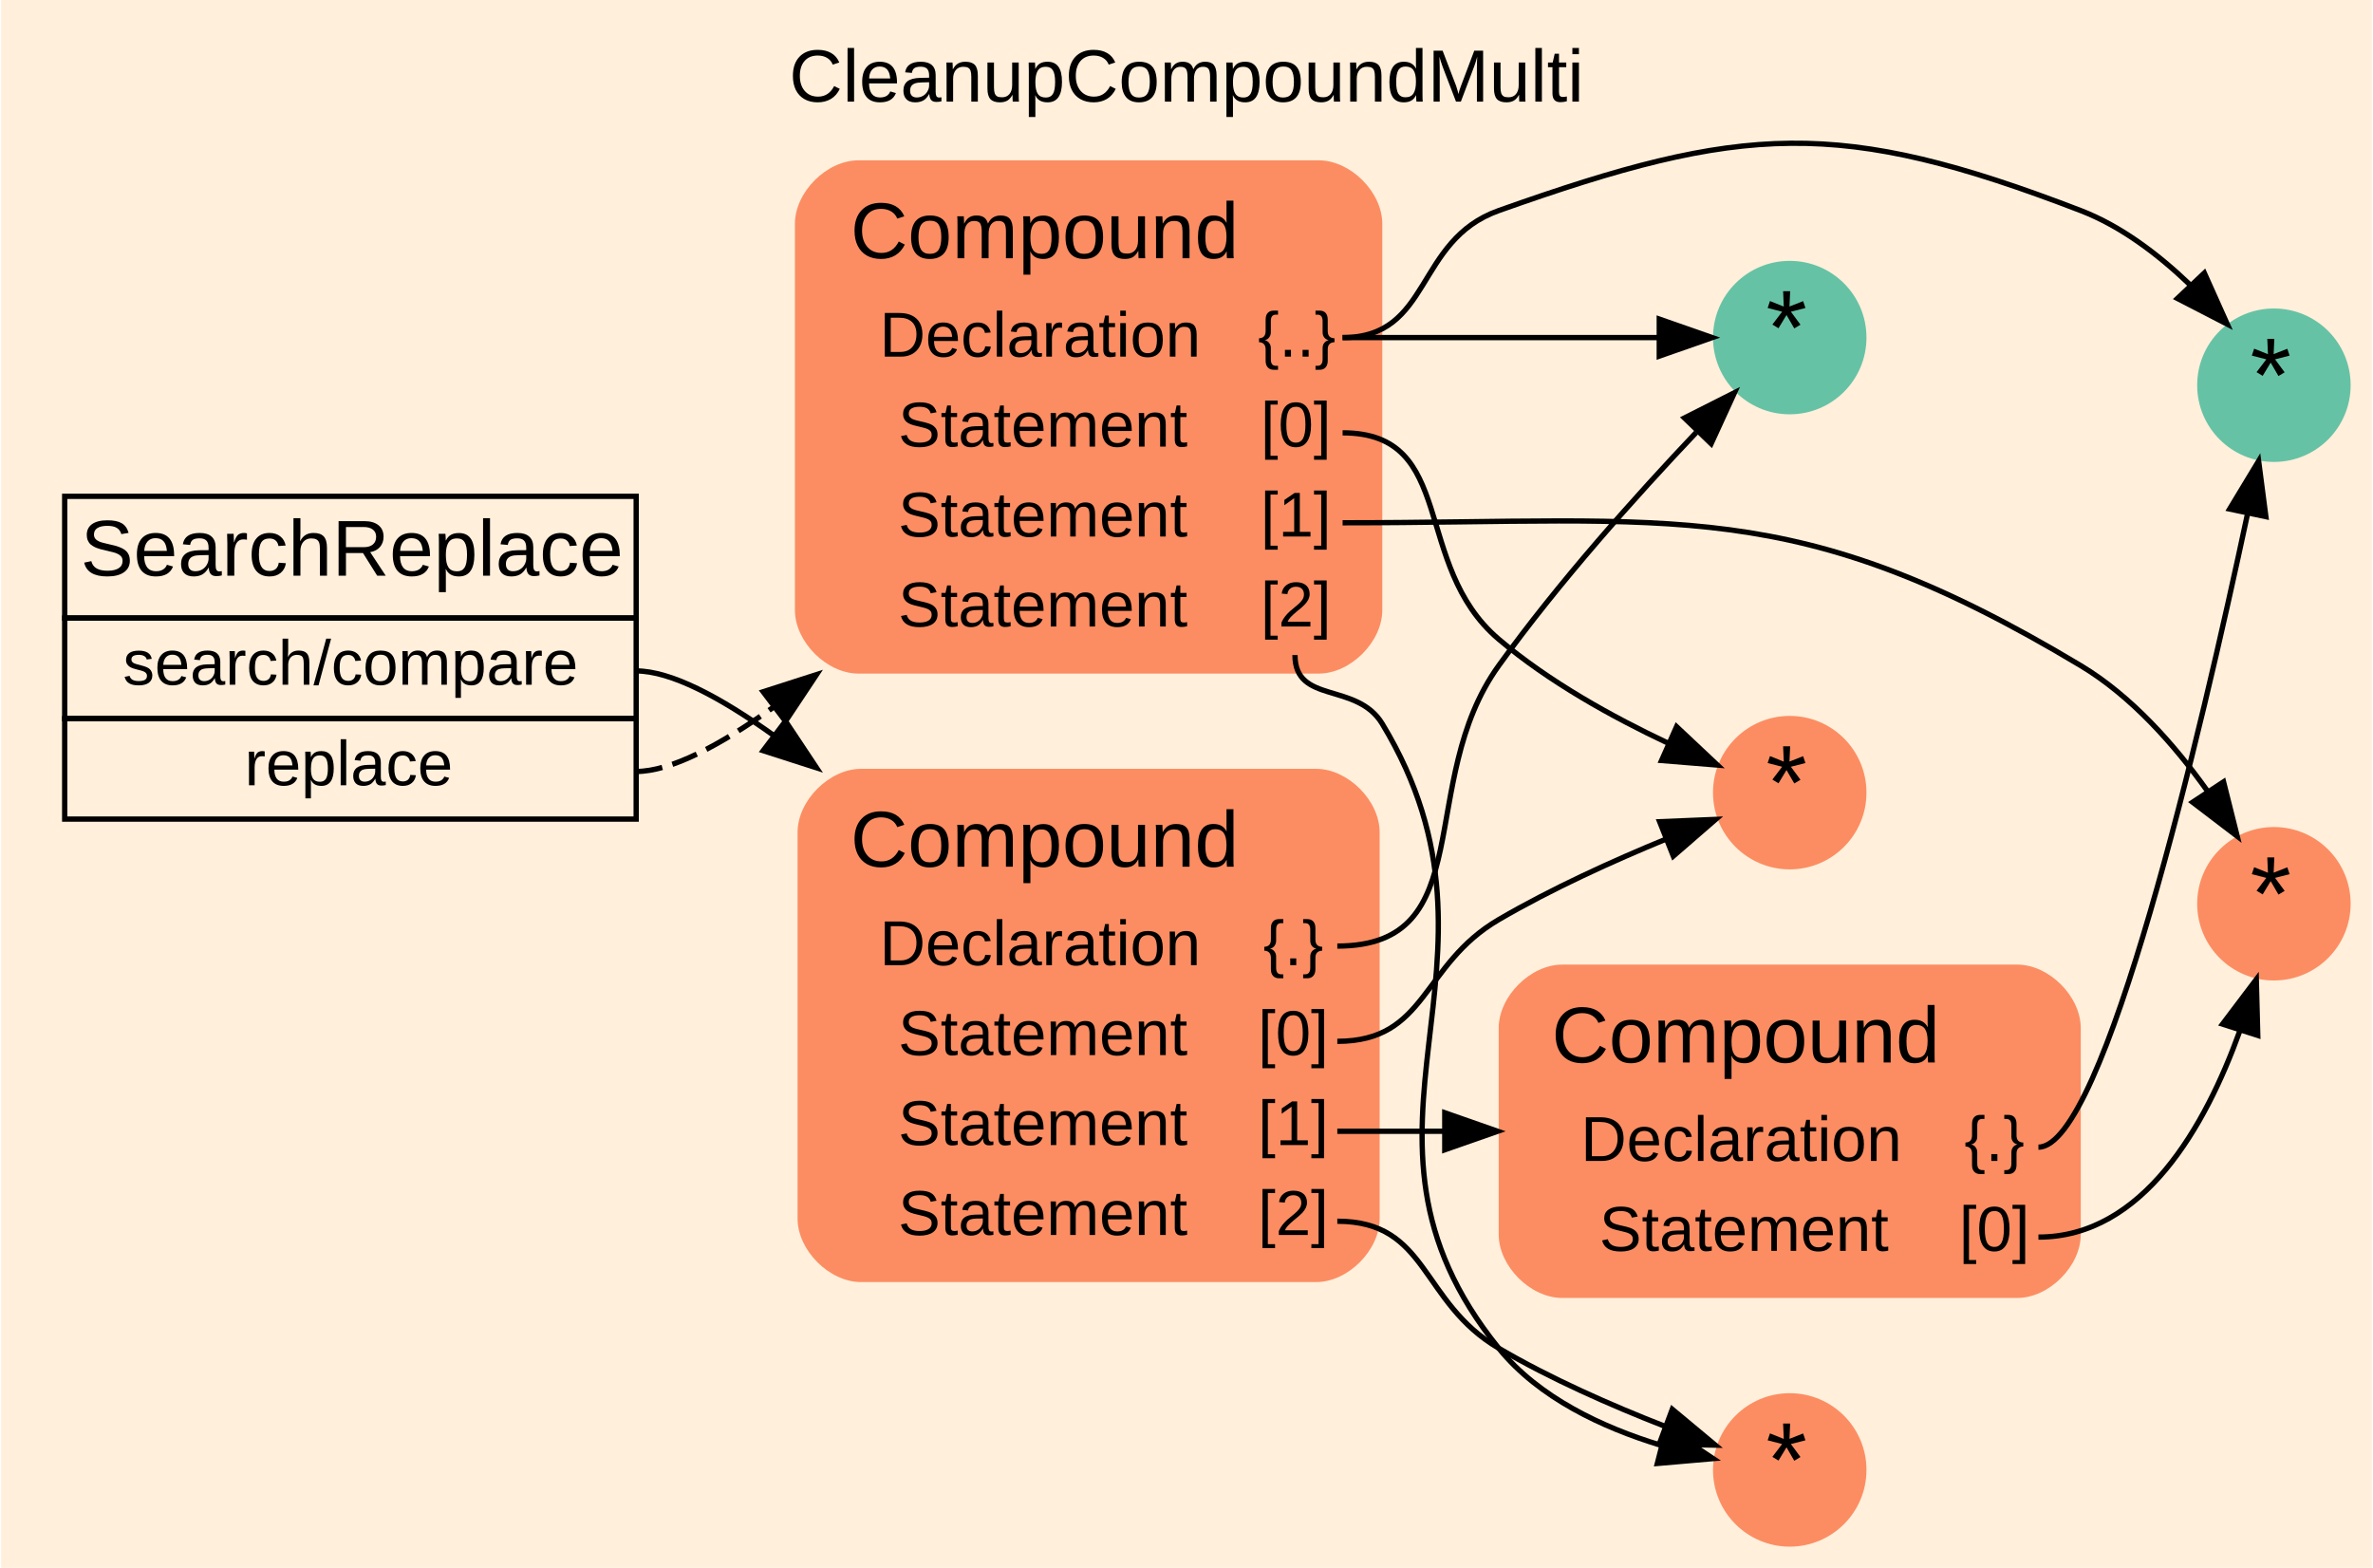
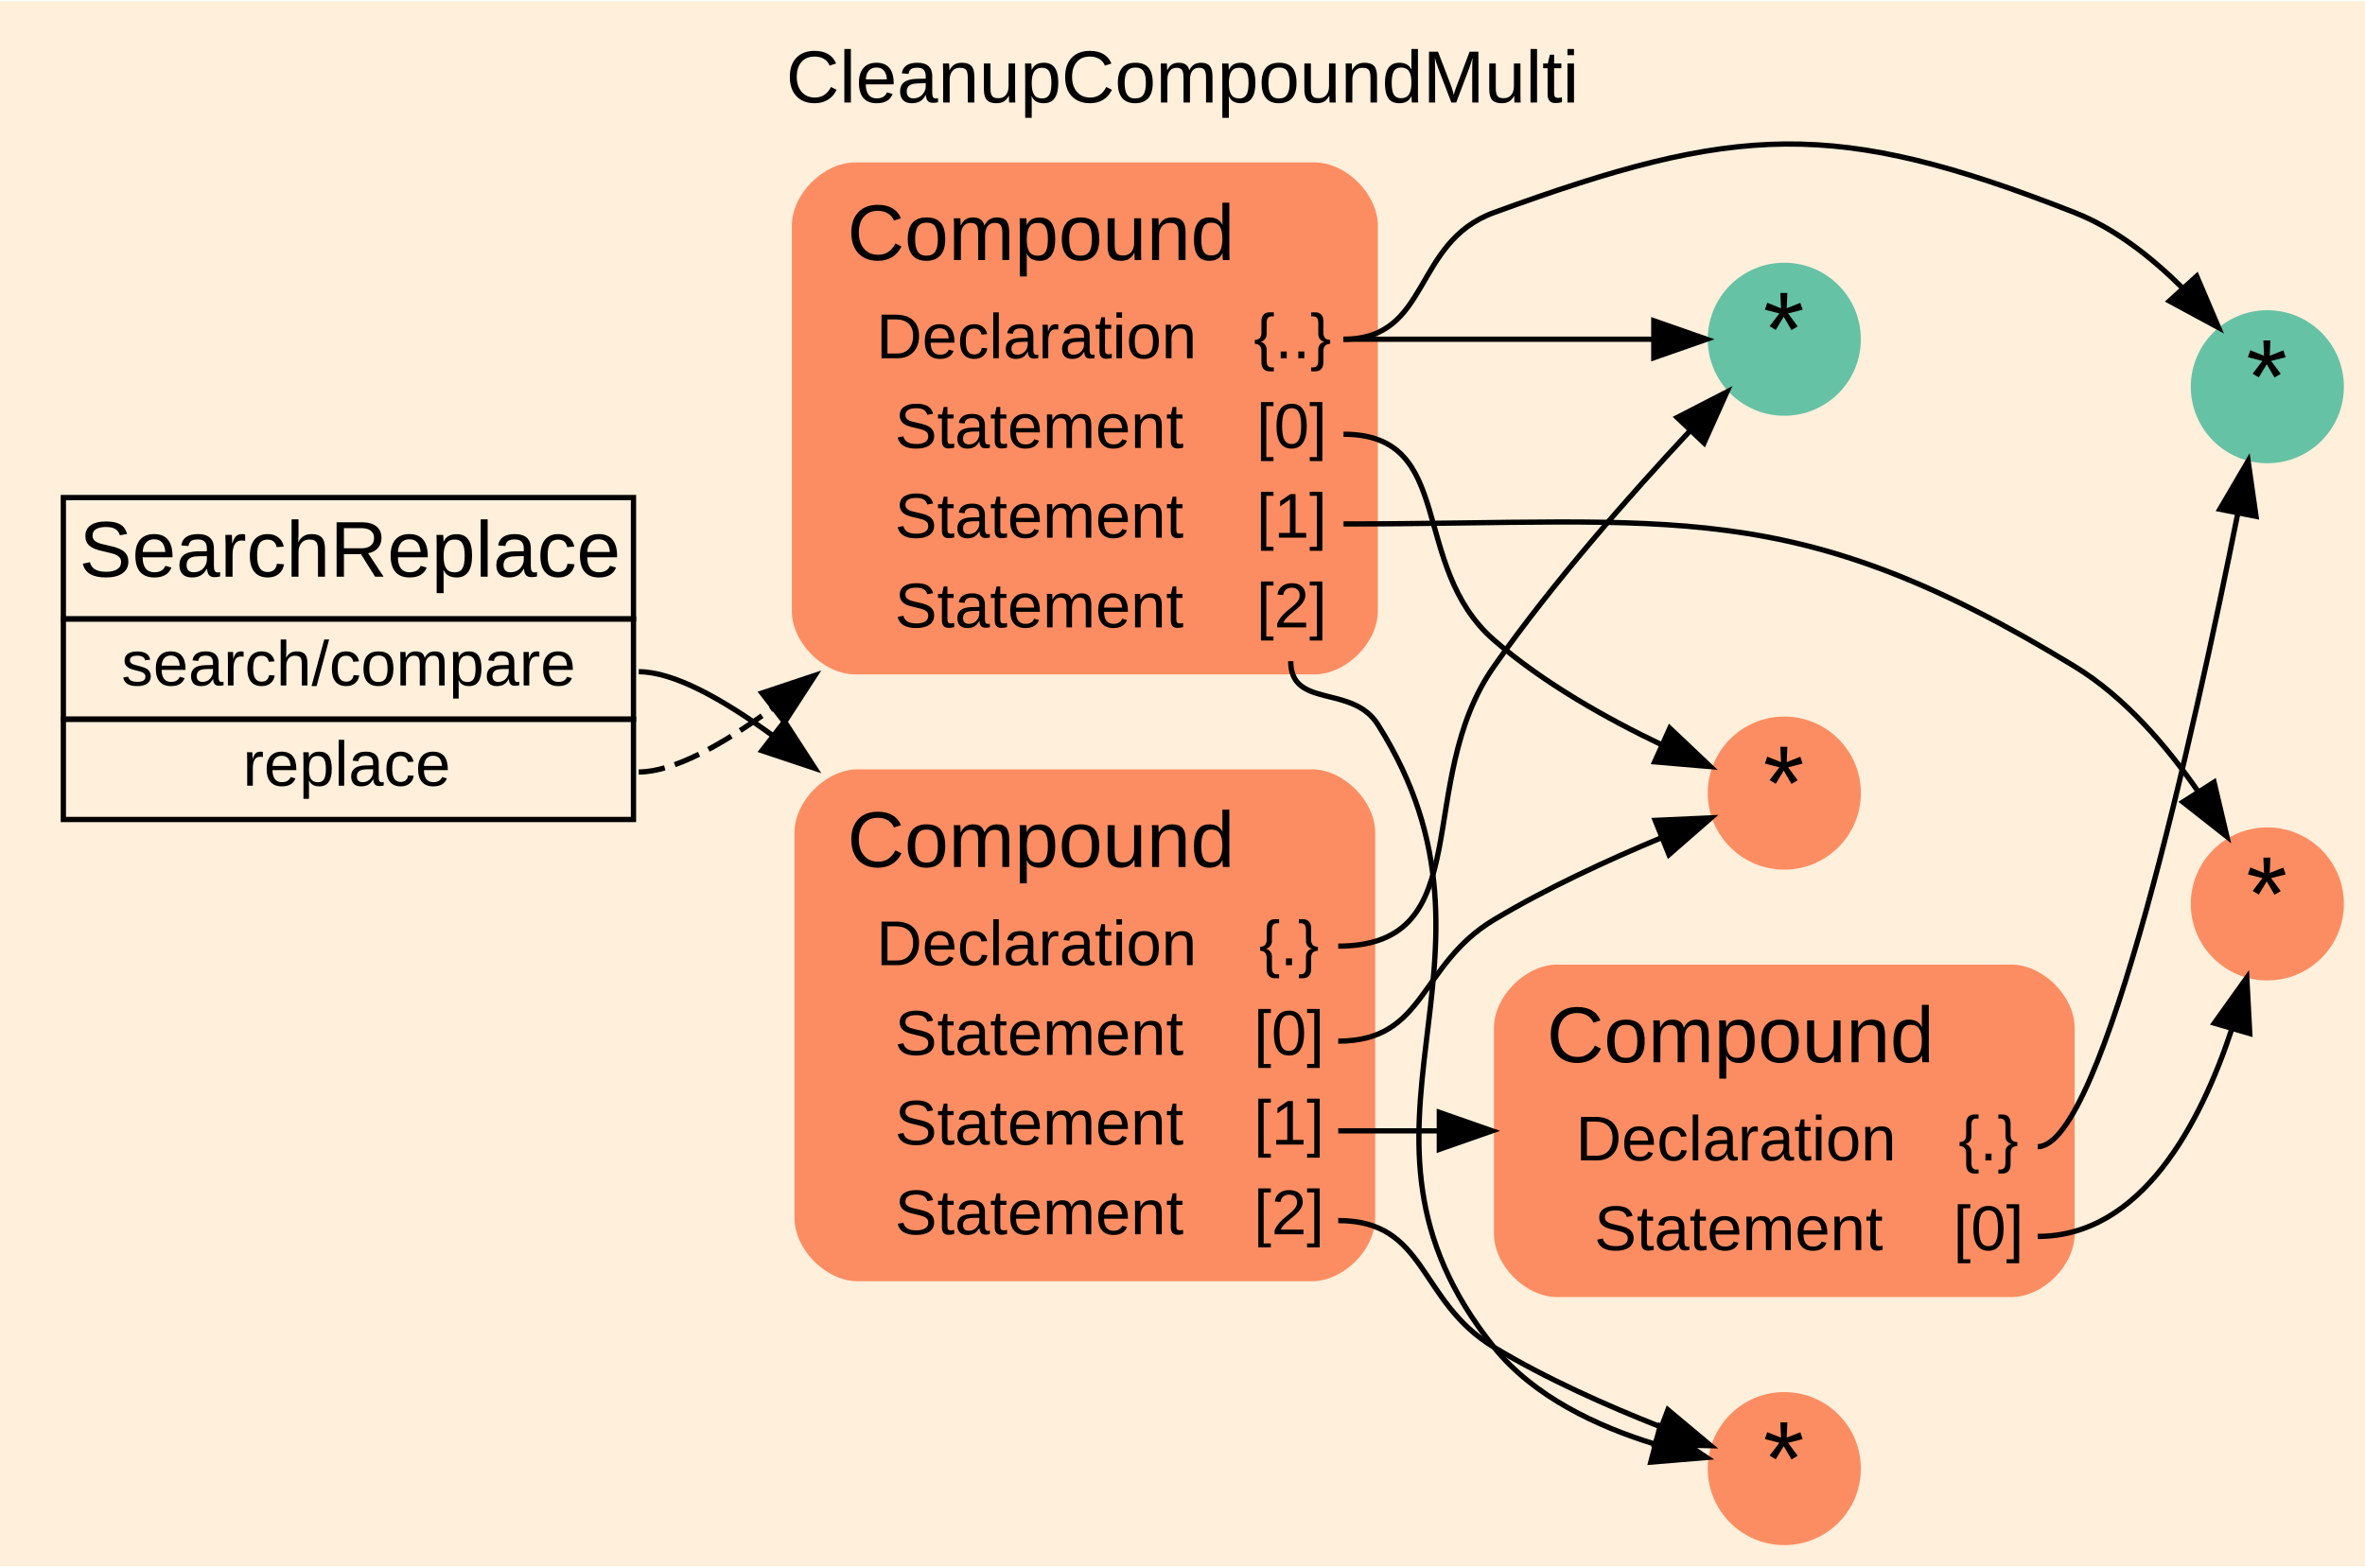
- <svg xmlns="http://www.w3.org/2000/svg" width="448pt" height="296pt" viewBox="0.00 0.00 448.00 296.30">
-   <g id="graph0" class="graph" transform="scale(1 1) rotate(0) translate(4 292.3017)">
-     <polygon fill="#ffefdb" stroke="transparent" points="-4,4 -4,-292.302 444,-292.302 444,4 -4,4" />
-     <text text-anchor="middle" x="220" y="-273.102" font-family="Arial" font-size="14.00" fill="#000000">CleanupCompoundMulti</text>
+ <svg xmlns="http://www.w3.org/2000/svg" width="448pt" height="297pt" viewBox="0.00 0.00 448.00 296.56">
+   <g id="graph0" class="graph" transform="scale(1 1) rotate(0) translate(4 292.56)">
+     <polygon fill="#ffefdb" stroke="transparent" points="-4,4 -4,-292.56 444,-292.56 444,4 -4,4" />
+     <text text-anchor="middle" x="220" y="-273.36" font-family="Arial" font-size="14.00">CleanupCompoundMulti</text>
    <g id="node1" class="node">
      <polygon fill="#ffefdb" stroke="transparent" points="124,-203 0,-203 0,-134 124,-134 124,-203" />
-       <polygon fill="none" stroke="#000000" points="8,-175.5 8,-198.5 116,-198.5 116,-175.5 8,-175.5" />
-       <text text-anchor="start" x="11" y="-183.5" font-family="Arial" font-size="15.00" fill="#000000">SearchReplace</text>
-       <polygon fill="none" stroke="#000000" points="8,-156.5 8,-175.5 116,-175.5 116,-156.5 8,-156.5" />
-       <text text-anchor="start" x="19" y="-162.9" font-family="Arial" font-size="12.00" fill="#000000">search/compare</text>
-       <polygon fill="none" stroke="#000000" points="8,-137.5 8,-156.5 116,-156.5 116,-137.5 8,-137.5" />
-       <text text-anchor="start" x="42" y="-143.9" font-family="Arial" font-size="12.00" fill="#000000">replace</text>
+       <polygon fill="none" stroke="black" points="8,-175.5 8,-198.5 116,-198.5 116,-175.5 8,-175.5" />
+       <text text-anchor="start" x="11" y="-183.5" font-family="Arial" font-size="15.00">SearchReplace</text>
+       <polygon fill="none" stroke="black" points="8,-156.5 8,-175.5 116,-175.5 116,-156.5 8,-156.5" />
+       <text text-anchor="start" x="19" y="-162.9" font-family="Arial" font-size="12.00">search/compare</text>
+       <polygon fill="none" stroke="black" points="8,-137.5 8,-156.5 116,-156.5 116,-137.5 8,-137.5" />
+       <text text-anchor="start" x="42" y="-143.9" font-family="Arial" font-size="12.00">replace</text>
    </g>
    <g id="node2" class="node">
      <path fill="#fc8d62" stroke="transparent" d="M244.5,-147C244.5,-147 158.5,-147 158.5,-147 152.5,-147 146.5,-141 146.5,-135 146.5,-135 146.5,-62 146.5,-62 146.5,-56 152.5,-50 158.5,-50 158.5,-50 244.5,-50 244.5,-50 250.5,-50 256.5,-56 256.5,-62 256.5,-62 256.5,-135 256.5,-135 256.5,-141 250.5,-147 244.5,-147" />
-       <text text-anchor="start" x="156.5" y="-128.5" font-family="Arial" font-size="15.00" fill="#000000">Compound</text>
-       <text text-anchor="start" x="162" y="-109.9" font-family="Arial" font-size="12.00" fill="#000000">Declaration</text>
-       <text text-anchor="start" x="234.5" y="-109.9" font-family="Arial" font-size="12.00" fill="#000000">{.}</text>
-       <text text-anchor="start" x="165.5" y="-92.9" font-family="Arial" font-size="12.00" fill="#000000">Statement</text>
-       <text text-anchor="start" x="233.5" y="-92.9" font-family="Arial" font-size="12.00" fill="#000000">[0]</text>
-       <text text-anchor="start" x="165.5" y="-75.9" font-family="Arial" font-size="12.00" fill="#000000">Statement</text>
-       <text text-anchor="start" x="233.5" y="-75.9" font-family="Arial" font-size="12.00" fill="#000000">[1]</text>
-       <text text-anchor="start" x="165.5" y="-58.9" font-family="Arial" font-size="12.00" fill="#000000">Statement</text>
-       <text text-anchor="start" x="233.5" y="-58.9" font-family="Arial" font-size="12.00" fill="#000000">[2]</text>
+       <text text-anchor="start" x="156.5" y="-128.5" font-family="Arial" font-size="15.00">Compound</text>
+       <text text-anchor="start" x="162" y="-109.9" font-family="Arial" font-size="12.00">Declaration</text>
+       <text text-anchor="start" x="234.5" y="-109.9" font-family="Arial" font-size="12.00">{.}</text>
+       <text text-anchor="start" x="165.5" y="-92.9" font-family="Arial" font-size="12.00">Statement</text>
+       <text text-anchor="start" x="233.5" y="-92.9" font-family="Arial" font-size="12.00">[0]</text>
+       <text text-anchor="start" x="165.5" y="-75.9" font-family="Arial" font-size="12.00">Statement</text>
+       <text text-anchor="start" x="233.5" y="-75.9" font-family="Arial" font-size="12.00">[1]</text>
+       <text text-anchor="start" x="165.5" y="-58.9" font-family="Arial" font-size="12.00">Statement</text>
+       <text text-anchor="start" x="233.5" y="-58.9" font-family="Arial" font-size="12.00">[2]</text>
    </g>
    <g id="edge1" class="edge">
-       <path fill="none" stroke="#000000" d="M116,-165.5C122.547,-165.5 131.833,-160.571 141.89,-153.386" />
-       <polygon fill="#000000" stroke="#000000" points="144.218,-156.015 150.084,-147.192 139.996,-150.431 144.218,-156.015" />
+       <path fill="none" stroke="black" d="M117,-165.5C123.45,-165.5 132.55,-160.57 142.38,-153.39" />
+       <polygon fill="black" stroke="black" points="144.62,-156.08 150.38,-147.19 140.33,-150.54 144.62,-156.08" />
    </g>
    <g id="node9" class="node">
      <path fill="#fc8d62" stroke="transparent" d="M245,-262C245,-262 158,-262 158,-262 152,-262 146,-256 146,-250 146,-250 146,-177 146,-177 146,-171 152,-165 158,-165 158,-165 245,-165 245,-165 251,-165 257,-171 257,-177 257,-177 257,-250 257,-250 257,-256 251,-262 245,-262" />
-       <text text-anchor="start" x="156.5" y="-243.5" font-family="Arial" font-size="15.00" fill="#000000">Compound</text>
-       <text text-anchor="start" x="162" y="-224.9" font-family="Arial" font-size="12.00" fill="#000000">Declaration</text>
-       <text text-anchor="start" x="233.5" y="-224.9" font-family="Arial" font-size="12.00" fill="#000000">{..}</text>
-       <text text-anchor="start" x="165.5" y="-207.9" font-family="Arial" font-size="12.00" fill="#000000">Statement</text>
-       <text text-anchor="start" x="234" y="-207.9" font-family="Arial" font-size="12.00" fill="#000000">[0]</text>
-       <text text-anchor="start" x="165.5" y="-190.9" font-family="Arial" font-size="12.00" fill="#000000">Statement</text>
-       <text text-anchor="start" x="234" y="-190.9" font-family="Arial" font-size="12.00" fill="#000000">[1]</text>
-       <text text-anchor="start" x="165.5" y="-173.9" font-family="Arial" font-size="12.00" fill="#000000">Statement</text>
-       <text text-anchor="start" x="234" y="-173.9" font-family="Arial" font-size="12.00" fill="#000000">[2]</text>
+       <text text-anchor="start" x="156.5" y="-243.5" font-family="Arial" font-size="15.00">Compound</text>
+       <text text-anchor="start" x="162" y="-224.9" font-family="Arial" font-size="12.00">Declaration</text>
+       <text text-anchor="start" x="233.5" y="-224.9" font-family="Arial" font-size="12.00">{..}</text>
+       <text text-anchor="start" x="165.5" y="-207.9" font-family="Arial" font-size="12.00">Statement</text>
+       <text text-anchor="start" x="234" y="-207.9" font-family="Arial" font-size="12.00">[0]</text>
+       <text text-anchor="start" x="165.5" y="-190.9" font-family="Arial" font-size="12.00">Statement</text>
+       <text text-anchor="start" x="234" y="-190.9" font-family="Arial" font-size="12.00">[1]</text>
+       <text text-anchor="start" x="165.5" y="-173.9" font-family="Arial" font-size="12.00">Statement</text>
+       <text text-anchor="start" x="234" y="-173.9" font-family="Arial" font-size="12.00">[2]</text>
    </g>
    <g id="edge2" class="edge">
-       <path fill="none" stroke="#000000" stroke-dasharray="5,2" d="M116,-146.5C122.547,-146.5 131.833,-151.429 141.89,-158.614" />
-       <polygon fill="#000000" stroke="#000000" points="139.996,-161.569 150.084,-164.808 144.218,-155.985 139.996,-161.569" />
+       <path fill="none" stroke="black" stroke-dasharray="5,2" d="M117,-146.5C123.45,-146.5 132.55,-151.43 142.38,-158.61" />
+       <polygon fill="black" stroke="black" points="140.33,-161.46 150.38,-164.81 144.62,-155.92 140.33,-161.46" />
    </g>
    <g id="node3" class="node">
-       <ellipse fill="#66c2a5" stroke="#000000" stroke-width="0" cx="334" cy="-228.5" rx="14.5" ry="14.5" />
-       <text text-anchor="start" x="329.5" y="-223.5" font-family="Arial" font-size="20.00" fill="#000000">*</text>
+       <ellipse fill="#66c2a5" stroke="black" stroke-width="0" cx="334" cy="-228.5" rx="14.5" ry="14.5" />
+       <text text-anchor="start" x="330" y="-223.5" font-family="Arial" font-size="20.00">*</text>
    </g>
    <g id="edge3" class="edge">
-       <path fill="none" stroke="#000000" d="M248.5,-113.5C275.678,-113.5 263.122,-144.443 279,-166.5 290.338,-182.251 304.996,-198.614 316.328,-210.573" />
-       <polygon fill="#000000" stroke="#000000" points="314.104,-213.31 323.56,-218.087 319.147,-208.455 314.104,-213.31" />
+       <path fill="none" stroke="black" d="M249.5,-113.5C276.46,-113.5 263.51,-144.44 279,-166.5 290.2,-182.45 304.81,-199.01 316.01,-211.01" />
+       <polygon fill="black" stroke="black" points="313.71,-213.67 323.13,-218.52 318.79,-208.85 313.71,-213.67" />
    </g>
    <g id="node4" class="node">
-       <ellipse fill="#fc8d62" stroke="#000000" stroke-width="0" cx="334" cy="-142.5" rx="14.5" ry="14.5" />
-       <text text-anchor="start" x="329.5" y="-137.5" font-family="Arial" font-size="20.00" fill="#000000">*</text>
+       <ellipse fill="#fc8d62" stroke="black" stroke-width="0" cx="334" cy="-142.5" rx="14.5" ry="14.5" />
+       <text text-anchor="start" x="330" y="-137.5" font-family="Arial" font-size="20.00">*</text>
    </g>
    <g id="edge4" class="edge">
-       <path fill="none" stroke="#000000" d="M248.5,-95.5C265.478,-95.5 264.341,-109.935 279,-118.5 288.985,-124.334 300.651,-129.621 310.663,-133.738" />
-       <polygon fill="#000000" stroke="#000000" points="309.415,-137.008 320.001,-137.443 311.997,-130.502 309.415,-137.008" />
+       <path fill="none" stroke="black" d="M249.5,-95.5C266.13,-95.5 264.74,-109.95 279,-118.5 288.93,-124.45 300.59,-129.82 310.53,-133.96" />
+       <polygon fill="black" stroke="black" points="309.54,-137.33 320.13,-137.81 312.15,-130.84 309.54,-137.33" />
    </g>
    <g id="node5" class="node">
      <path fill="#fc8d62" stroke="transparent" d="M377,-110C377,-110 291,-110 291,-110 285,-110 279,-104 279,-98 279,-98 279,-59 279,-59 279,-53 285,-47 291,-47 291,-47 377,-47 377,-47 383,-47 389,-53 389,-59 389,-59 389,-98 389,-98 389,-104 383,-110 377,-110" />
-       <text text-anchor="start" x="289" y="-91.5" font-family="Arial" font-size="15.00" fill="#000000">Compound</text>
-       <text text-anchor="start" x="294.5" y="-72.9" font-family="Arial" font-size="12.00" fill="#000000">Declaration</text>
-       <text text-anchor="start" x="367" y="-72.9" font-family="Arial" font-size="12.00" fill="#000000">{.}</text>
-       <text text-anchor="start" x="298" y="-55.9" font-family="Arial" font-size="12.00" fill="#000000">Statement</text>
-       <text text-anchor="start" x="366" y="-55.9" font-family="Arial" font-size="12.00" fill="#000000">[0]</text>
+       <text text-anchor="start" x="289" y="-91.5" font-family="Arial" font-size="15.00">Compound</text>
+       <text text-anchor="start" x="294.5" y="-72.9" font-family="Arial" font-size="12.00">Declaration</text>
+       <text text-anchor="start" x="367" y="-72.9" font-family="Arial" font-size="12.00">{.}</text>
+       <text text-anchor="start" x="298" y="-55.9" font-family="Arial" font-size="12.00">Statement</text>
+       <text text-anchor="start" x="366" y="-55.9" font-family="Arial" font-size="12.00">[0]</text>
    </g>
    <g id="edge5" class="edge">
-       <path fill="none" stroke="#000000" d="M248.5,-78.5C255.082,-78.5 261.95,-78.5 268.806,-78.5" />
-       <polygon fill="#000000" stroke="#000000" points="268.808,-82 278.808,-78.5 268.808,-75 268.808,-82" />
+       <path fill="none" stroke="black" d="M249.5,-78.5C255.68,-78.5 262.12,-78.5 268.57,-78.5" />
+       <polygon fill="black" stroke="black" points="268.65,-82 278.65,-78.5 268.65,-75 268.65,-82" />
    </g>
    <g id="node8" class="node">
-       <ellipse fill="#fc8d62" stroke="#000000" stroke-width="0" cx="334" cy="-14.5" rx="14.5" ry="14.5" />
-       <text text-anchor="start" x="329.5" y="-9.5" font-family="Arial" font-size="20.00" fill="#000000">*</text>
+       <ellipse fill="#fc8d62" stroke="black" stroke-width="0" cx="334" cy="-14.5" rx="14.5" ry="14.5" />
+       <text text-anchor="start" x="330" y="-9.5" font-family="Arial" font-size="20.00">*</text>
    </g>
    <g id="edge6" class="edge">
-       <path fill="none" stroke="#000000" d="M248.5,-61.5C265.749,-61.5 264.13,-46.241 279,-37.5 288.801,-31.739 300.317,-26.688 310.272,-22.797" />
-       <polygon fill="#000000" stroke="#000000" points="311.802,-25.962 319.944,-19.182 309.351,-19.405 311.802,-25.962" />
+       <path fill="none" stroke="black" d="M249.5,-61.5C266.4,-61.5 264.53,-46.23 279,-37.5 288.84,-31.56 300.5,-26.39 310.46,-22.46" />
+       <polygon fill="black" stroke="black" points="311.95,-25.64 320.07,-18.84 309.48,-19.09 311.95,-25.64" />
    </g>
    <g id="node6" class="node">
-       <ellipse fill="#66c2a5" stroke="#000000" stroke-width="0" cx="425.5" cy="-219.5" rx="14.5" ry="14.5" />
-       <text text-anchor="start" x="421" y="-214.5" font-family="Arial" font-size="20.00" fill="#000000">*</text>
+       <ellipse fill="#66c2a5" stroke="black" stroke-width="0" cx="425.5" cy="-219.5" rx="14.5" ry="14.5" />
+       <text text-anchor="start" x="421.5" y="-214.5" font-family="Arial" font-size="20.00">*</text>
    </g>
    <g id="edge7" class="edge">
-       <path fill="none" stroke="#000000" d="M381,-75.5C393.37,-75.5 411.747,-154.073 420.506,-195.139" />
-       <polygon fill="#000000" stroke="#000000" points="417.131,-196.1 422.613,-205.166 423.982,-194.66 417.131,-196.1" />
+       <path fill="none" stroke="black" d="M382,-75.5C394.35,-75.5 411.71,-154.45 419.89,-195.44" />
+       <polygon fill="black" stroke="black" points="416.5,-196.29 421.86,-205.43 423.36,-194.94 416.5,-196.29" />
    </g>
    <g id="node7" class="node">
-       <ellipse fill="#fc8d62" stroke="#000000" stroke-width="0" cx="425.5" cy="-121.5" rx="14.5" ry="14.5" />
-       <text text-anchor="start" x="421" y="-116.5" font-family="Arial" font-size="20.00" fill="#000000">*</text>
+       <ellipse fill="#fc8d62" stroke="black" stroke-width="0" cx="425.5" cy="-121.5" rx="14.5" ry="14.5" />
+       <text text-anchor="start" x="421.5" y="-116.5" font-family="Arial" font-size="20.00">*</text>
    </g>
    <g id="edge8" class="edge">
-       <path fill="none" stroke="#000000" d="M381,-58.5C400.813,-58.5 412.589,-79.545 418.999,-97.309" />
-       <polygon fill="#000000" stroke="#000000" points="415.786,-98.751 422.174,-107.204 422.452,-96.613 415.786,-98.751" />
+       <path fill="none" stroke="black" d="M382,-58.5C401.72,-58.5 412.9,-79.98 418.79,-97.86" />
+       <polygon fill="black" stroke="black" points="415.45,-98.9 421.61,-107.52 422.17,-96.94 415.45,-98.9" />
    </g>
    <g id="edge10" class="edge">
-       <path fill="none" stroke="#000000" d="M249.5,-228.5C269.597,-228.5 292.382,-228.5 309.224,-228.5" />
-       <polygon fill="#000000" stroke="#000000" points="309.345,-232 319.345,-228.5 309.345,-225 309.345,-232" />
+       <path fill="none" stroke="black" d="M250.5,-228.5C270.17,-228.5 292.47,-228.5 308.93,-228.5" />
+       <polygon fill="black" stroke="black" points="309.28,-232 319.28,-228.5 309.28,-225 309.28,-232" />
    </g>
    <g id="edge11" class="edge">
-       <path fill="none" stroke="#000000" d="M249.5,-210.5C271.233,-210.5 262.437,-185.571 279,-171.5 288.476,-163.45 300.56,-156.773 310.986,-151.863" />
-       <polygon fill="#000000" stroke="#000000" points="312.617,-154.968 320.335,-147.71 309.775,-148.571 312.617,-154.968" />
+       <path fill="none" stroke="black" d="M250.5,-210.5C271.97,-210.5 262.81,-185.6 279,-171.5 288.37,-163.35 300.42,-156.6 310.75,-151.67" />
+       <polygon fill="black" stroke="black" points="312.31,-154.81 320,-147.52 309.44,-148.42 312.31,-154.81" />
    </g>
    <g id="edge9" class="edge">
-       <path fill="none" stroke="#000000" d="M249.5,-228.5C266.402,-228.5 263.074,-246.84 279,-252.5 325.066,-268.872 343.376,-270.067 389,-252.5 396.673,-249.546 403.736,-244.148 409.563,-238.562" />
-       <polygon fill="#000000" stroke="#000000" points="412.351,-240.708 416.684,-231.039 407.267,-235.896 412.351,-240.708" />
+       <path fill="none" stroke="black" d="M250.5,-228.5C267.06,-228.5 263.44,-246.82 279,-252.5 324.93,-269.26 343.5,-270.38 389,-252.5 396.65,-249.5 403.62,-243.98 409.33,-238.31" />
+       <polygon fill="black" stroke="black" points="412.12,-240.45 416.27,-230.7 406.94,-235.74 412.12,-240.45" />
    </g>
    <g id="edge12" class="edge">
-       <path fill="none" stroke="#000000" d="M249.5,-193.5C312.651,-193.5 334.843,-198.982 389,-166.5 398.604,-160.74 406.758,-151.479 412.906,-142.852" />
-       <polygon fill="#000000" stroke="#000000" points="415.985,-144.541 418.564,-134.264 410.14,-140.689 415.985,-144.541" />
+       <path fill="none" stroke="black" d="M250.5,-193.5C313.21,-193.5 335.46,-199.16 389,-166.5 398.46,-160.73 406.4,-151.47 412.36,-142.84" />
+       <polygon fill="black" stroke="black" points="415.41,-144.57 417.84,-134.26 409.51,-140.81 415.41,-144.57" />
    </g>
    <g id="edge13" class="edge">
-       <path fill="none" stroke="#000000" d="M240.5,-168.5C240.5,-159.164 252.169,-163.489 257,-155.5 284.607,-109.85 245.475,-78.998 279,-37.5 286.591,-28.104 298.69,-22.495 309.611,-19.173" />
-       <polygon fill="#000000" stroke="#000000" points="310.711,-22.505 319.534,-16.639 308.979,-15.722 310.711,-22.505" />
+       <path fill="none" stroke="black" d="M240.5,-167.5C240.5,-158.43 252.16,-163.17 257,-155.5 285.48,-110.39 245.61,-79.11 279,-37.5 286.54,-28.1 298.63,-22.48 309.46,-19.15" />
+       <polygon fill="black" stroke="black" points="310.47,-22.51 319.27,-16.61 308.71,-15.73 310.47,-22.51" />
    </g>
  </g>
</svg>
